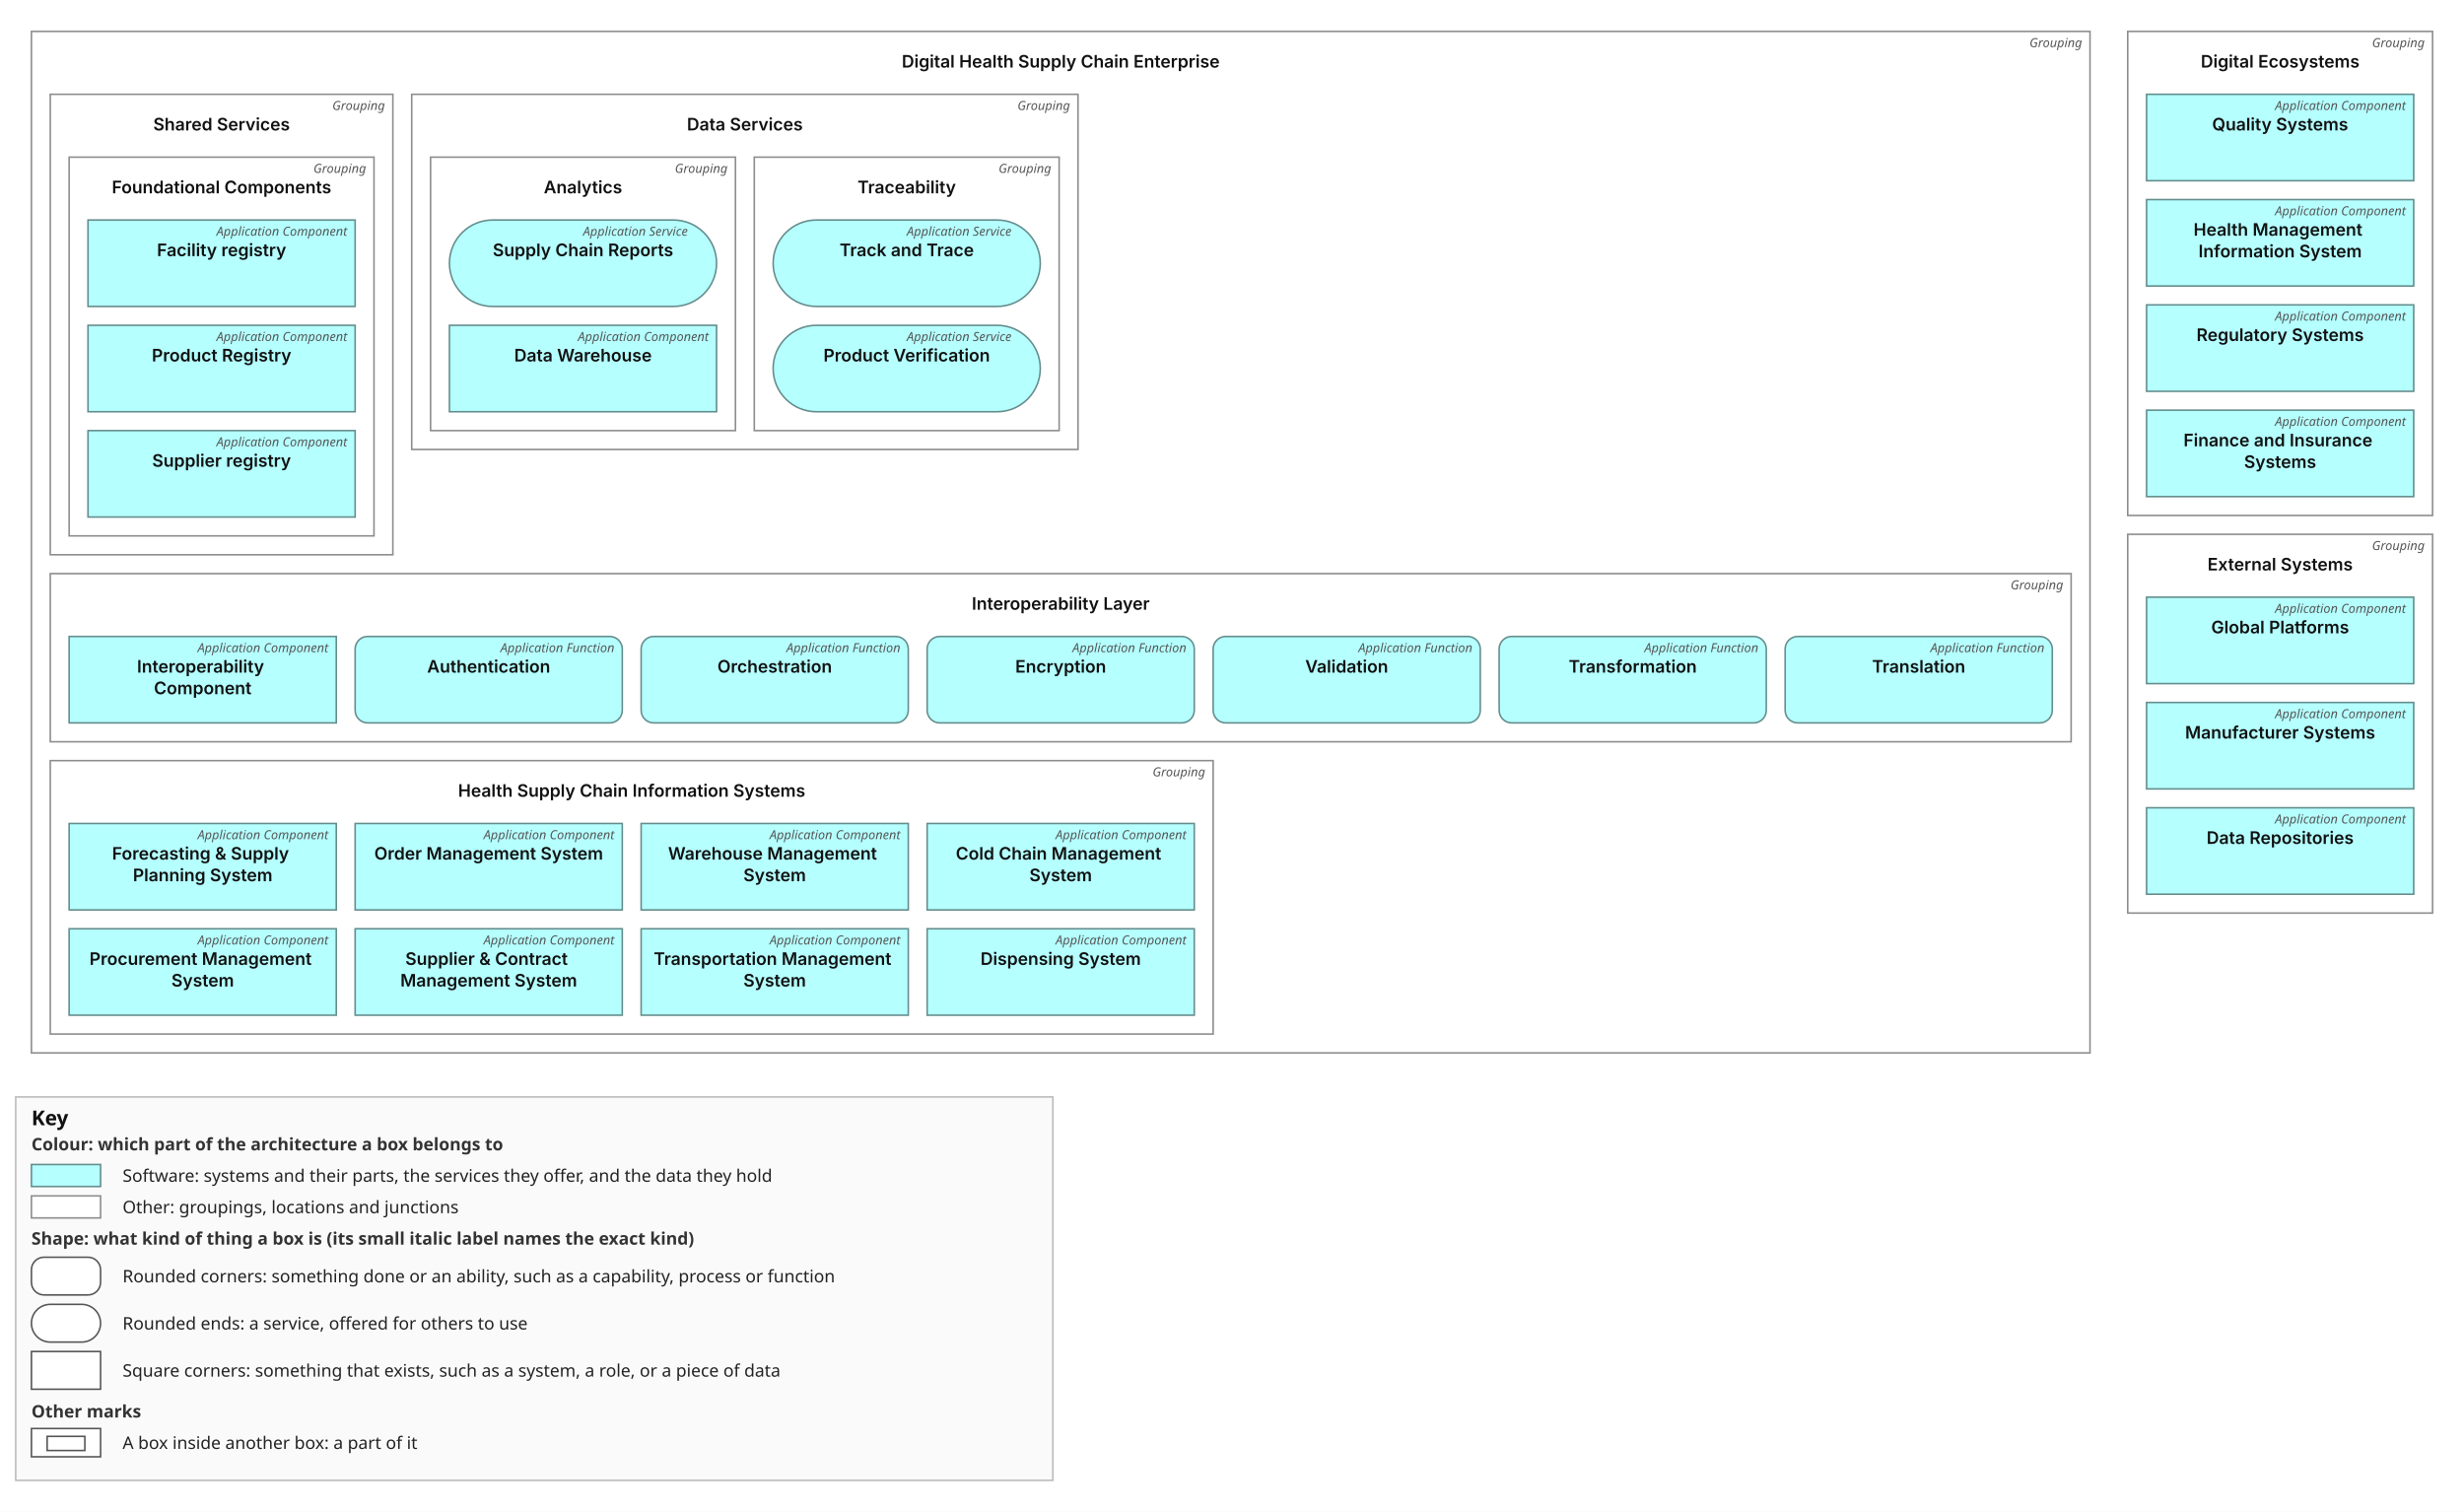
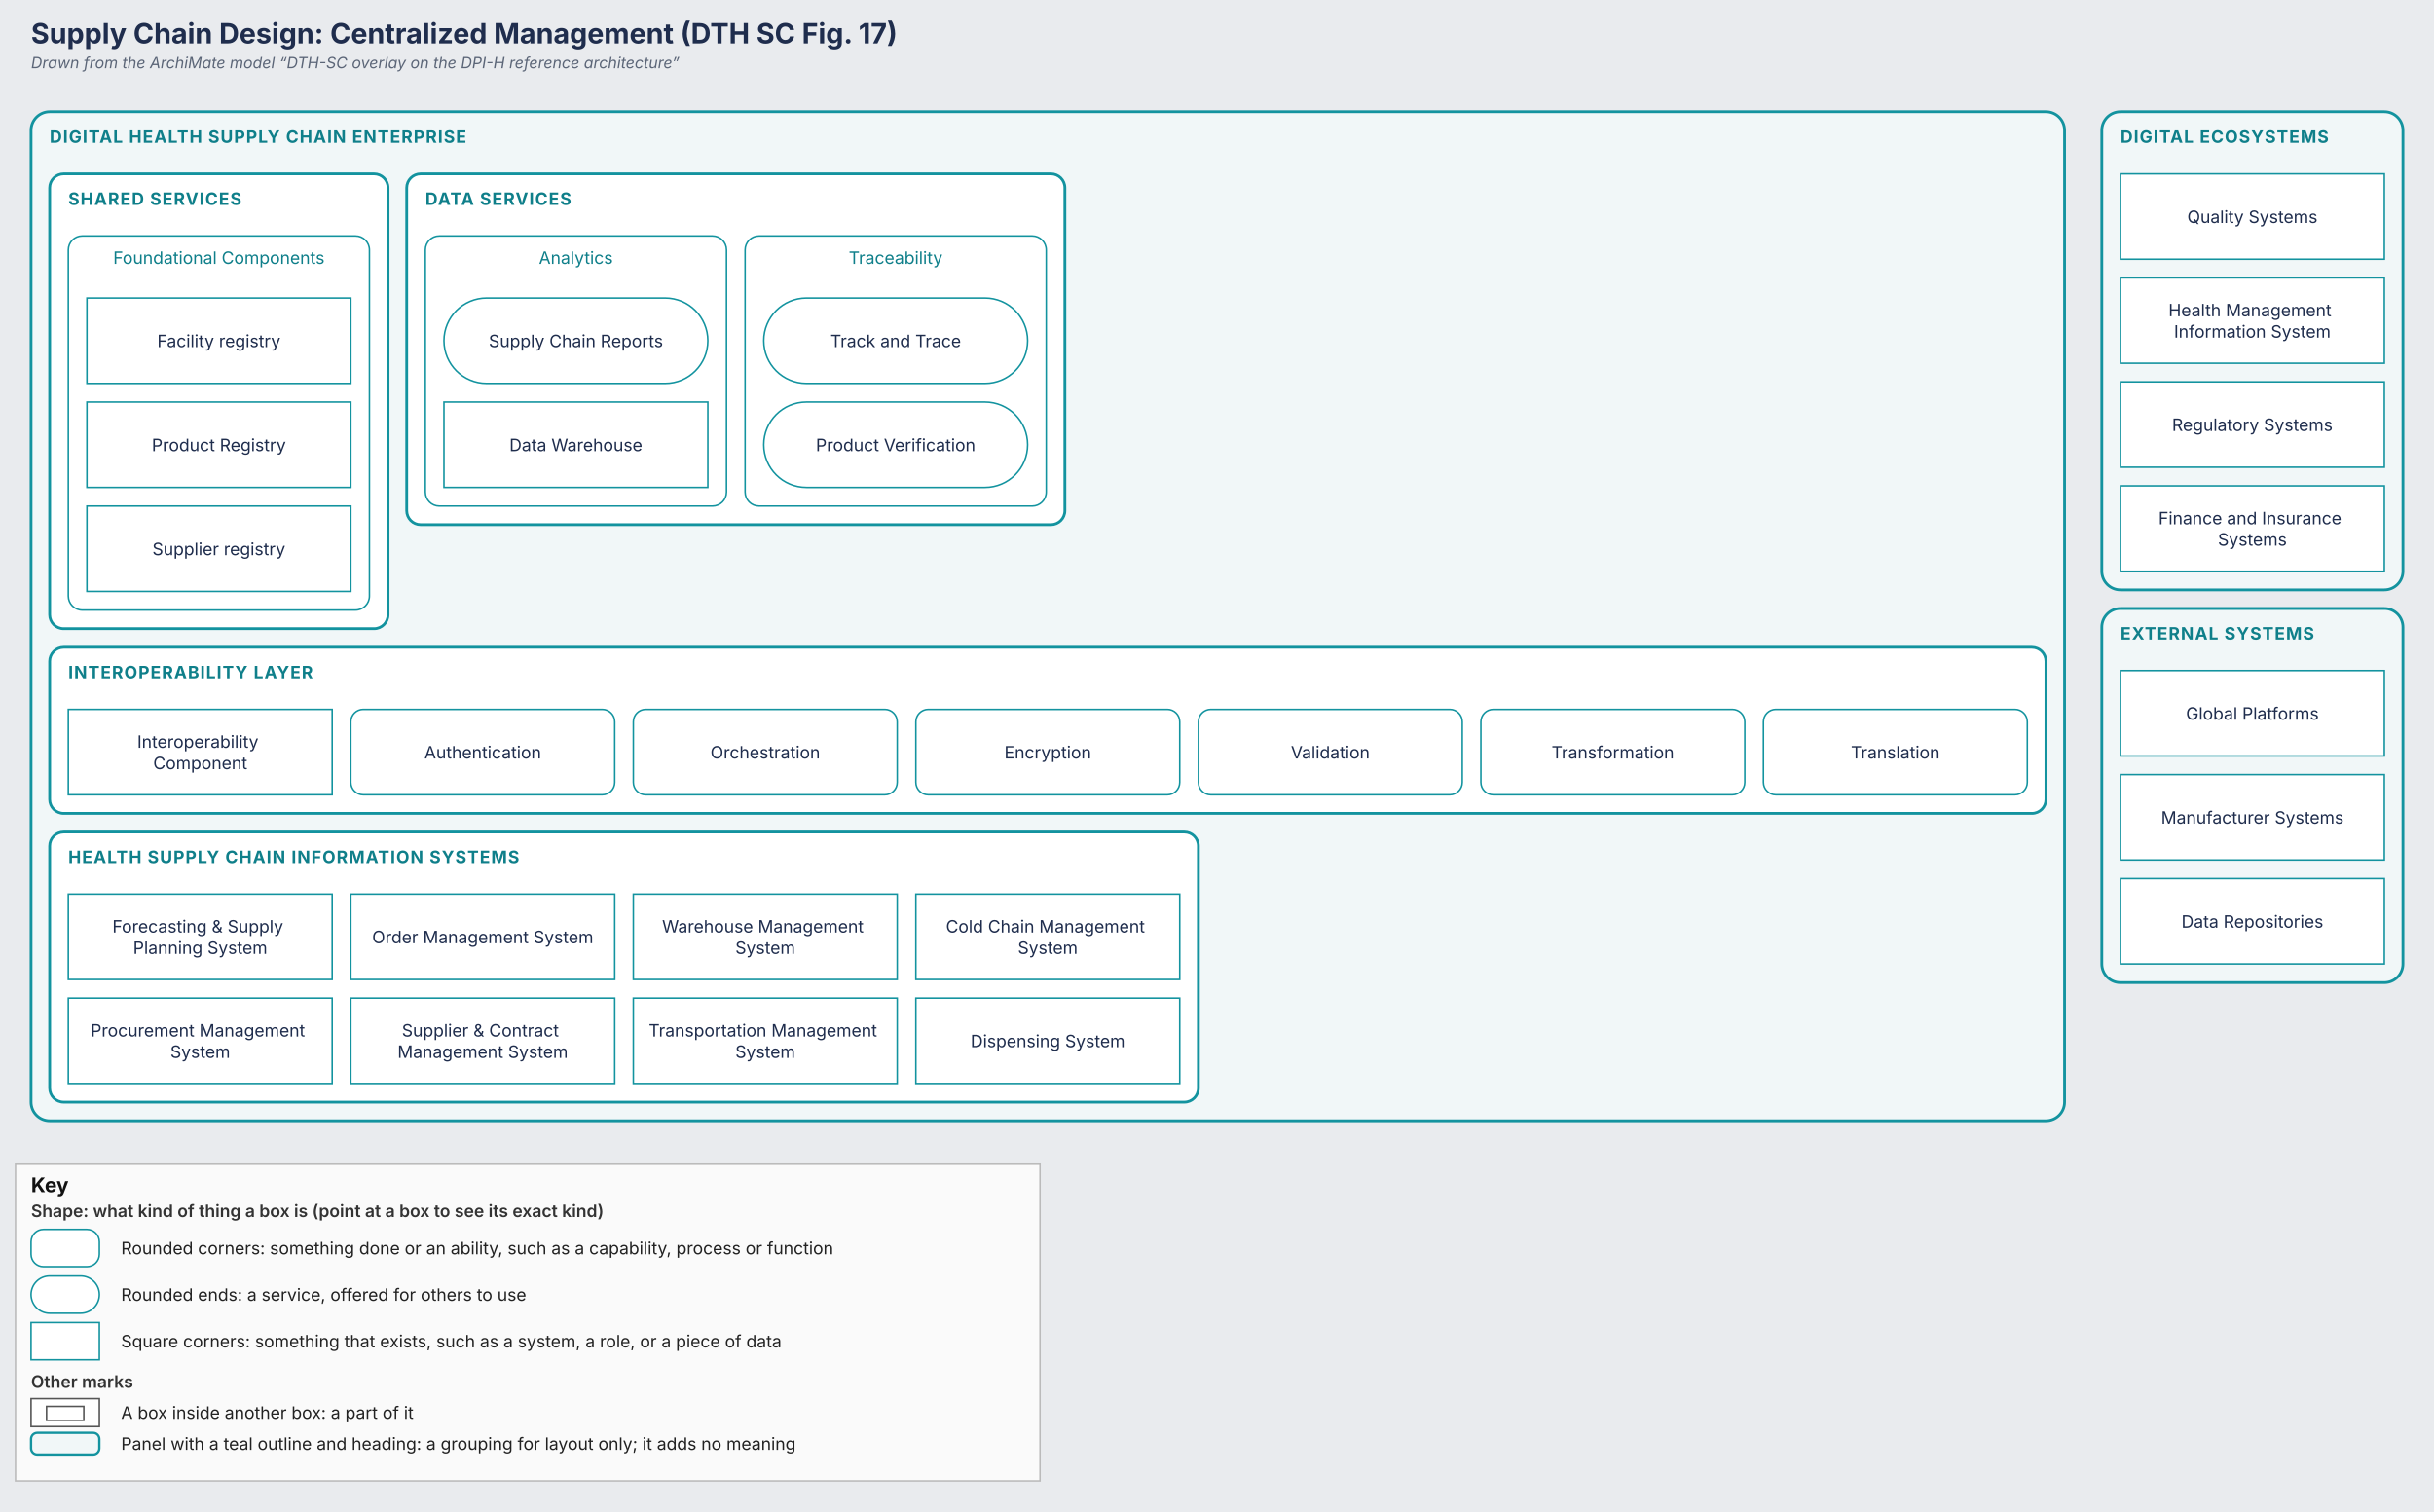
- <svg xmlns="http://www.w3.org/2000/svg" viewBox="4 4 1568 962" width="1568" height="962" role="img" aria-labelledby="av-title">
+ <svg xmlns="http://www.w3.org/2000/svg" viewBox="4 -48 1568 974" width="1568" height="974" role="img" aria-labelledby="av-title">
  <style>
- .av-name{font:600 11px system-ui,-apple-system,"Segoe UI",sans-serif;fill:#111}
- .av-type{font:italic 8px system-ui,sans-serif;fill:#555}
- .av-group{font:600 11px system-ui,sans-serif;fill:#333}
- .av-note{font:10px system-ui,sans-serif;fill:#222}
- .av-key{font:11px system-ui,sans-serif;fill:#222}
- .av-keyh{font:600 11px system-ui,sans-serif;fill:#333}
- .av-keyt{font:700 13px system-ui,sans-serif;fill:#111}
- .av-rel{font:9px system-ui,sans-serif;fill:#333;paint-order:stroke;stroke:#fff;stroke-width:3px}
+ .av-name{font:600 11px Inter, "Segoe UI", system-ui, -apple-system, Helvetica, Arial, sans-serif;fill:#111}
+ .av-type{font:italic 8px Inter, "Segoe UI", system-ui, -apple-system, Helvetica, Arial, sans-serif;fill:#555}
+ .av-group{font:600 11px Inter, "Segoe UI", system-ui, -apple-system, Helvetica, Arial, sans-serif;fill:#333}
+ .av-note{font:10px Inter, "Segoe UI", system-ui, -apple-system, Helvetica, Arial, sans-serif;fill:#222}
+ .av-key{font:11px Inter, "Segoe UI", system-ui, -apple-system, Helvetica, Arial, sans-serif;fill:#222}
+ .av-keyh{font:600 11px Inter, "Segoe UI", system-ui, -apple-system, Helvetica, Arial, sans-serif;fill:#333}
+ .av-keyt{font:700 13px Inter, "Segoe UI", system-ui, -apple-system, Helvetica, Arial, sans-serif;fill:#111}
+ .av-rel{font:9px Inter, "Segoe UI", system-ui, -apple-system, Helvetica, Arial, sans-serif;fill:#333;paint-order:stroke;stroke:#fff;stroke-width:3px}
a:hover rect,a:hover polygon,a:focus rect,a:focus polygon{stroke:#06c;stroke-width:2.5}
</style>
+   <style>.av-hb{font-weight:400;fill:#1f2d4d}</style>
  <defs>
    <marker id="arrow-open" viewBox="0 0 12 12" refX="11" refY="6" markerWidth="11" markerHeight="11" orient="auto-start-reverse" markerUnits="userSpaceOnUse">
      <path d="M1 1 L11 6 L1 11" fill="none" stroke="#333" stroke-width="1.3" />
    </marker>
    <marker id="arrow-filled" viewBox="0 0 12 12" refX="11" refY="6" markerWidth="11" markerHeight="11" orient="auto-start-reverse" markerUnits="userSpaceOnUse">
      <path d="M1 1 L11 6 L1 11 Z" fill="#333" />
    </marker>
    <marker id="arrow-small" viewBox="0 0 10 10" refX="9" refY="5" markerWidth="8" markerHeight="8" orient="auto-start-reverse" markerUnits="userSpaceOnUse">
      <path d="M1 1 L9 5 L1 9" fill="none" stroke="#333" stroke-width="1.2" />
    </marker>
    <marker id="triangle-hollow" viewBox="0 0 14 14" refX="13" refY="7" markerWidth="13" markerHeight="13" orient="auto-start-reverse" markerUnits="userSpaceOnUse">
      <path d="M1 1 L13 7 L1 13 Z" fill="#fff" stroke="#333" stroke-width="1.2" />
    </marker>
    <marker id="diamond-filled" viewBox="0 0 16 10" refX="1" refY="5" markerWidth="16" markerHeight="10" orient="auto-start-reverse" markerUnits="userSpaceOnUse">
      <path d="M1 5 L8 1 L15 5 L8 9 Z" fill="#333" />
    </marker>
    <marker id="diamond-hollow" viewBox="0 0 16 10" refX="1" refY="5" markerWidth="16" markerHeight="10" orient="auto-start-reverse" markerUnits="userSpaceOnUse">
      <path d="M1 5 L8 1 L15 5 L8 9 Z" fill="#fff" stroke="#333" stroke-width="1.2" />
    </marker>
    <marker id="dot" viewBox="0 0 8 8" refX="4" refY="4" markerWidth="7" markerHeight="7" orient="auto" markerUnits="userSpaceOnUse">
      <circle cx="4" cy="4" r="3.2" fill="#333" />
    </marker>
    <pattern id="missing" width="8" height="8" patternUnits="userSpaceOnUse" patternTransform="rotate(45)">
      <rect width="8" height="8" fill="#fff" />
      <line x1="0" y1="0" x2="0" y2="8" stroke="#d33" stroke-width="2" />
    </pattern>
  </defs>
-   <rect x="4" y="4" width="1568" height="962" fill="#fff" />
-   <g>
-     <rect x="24" y="24" width="1310" height="650" fill="#ffffff" stroke="#8c8c8c" stroke-width="1" />
-     <text class="av-type" x="1329" y="34" text-anchor="end">Grouping</text>
-     <text class="av-name" x="679" y="47" text-anchor="middle">
-       <tspan x="679" dy="0">Digital Health Supply Chain Enterprise</tspan>
-     </text>
-   </g>
-   <g>
-     <rect x="36" y="64" width="218" height="293" fill="#ffffff" stroke="#8c8c8c" stroke-width="1" />
-     <text class="av-type" x="249" y="74" text-anchor="end">Grouping</text>
-     <text class="av-name" x="145" y="87" text-anchor="middle">
-       <tspan x="145" dy="0">Shared Services</tspan>
-     </text>
-   </g>
-   <g>
-     <rect x="48" y="104" width="194" height="241" fill="#ffffff" stroke="#8c8c8c" stroke-width="1" />
-     <text class="av-type" x="237" y="114" text-anchor="end">Grouping</text>
-     <text class="av-name" x="145" y="127" text-anchor="middle">
-       <tspan x="145" dy="0">Foundational Components</tspan>
-     </text>
-   </g>
-   <g>
-     <rect x="60" y="144" width="170" height="55" fill="#b5ffff" stroke="#648c8c" stroke-width="1" />
-     <text class="av-type" x="225" y="154" text-anchor="end">Application Component</text>
-     <text class="av-name" x="145" y="167" text-anchor="middle">
+   <rect x="4" y="-48" width="1568" height="974" fill="#e9ebee" />
+   <text x="24" y="-20" style="font:700 18px Inter, &quot;Segoe UI&quot;, system-ui, -apple-system, Helvetica, Arial, sans-serif;fill:#1f2d4d">Supply Chain Design: Centralized Management (DTH SC Fig. 17)</text>
+   <text x="24" y="-4" style="font:italic 10px Inter, &quot;Segoe UI&quot;, system-ui, -apple-system, Helvetica, Arial, sans-serif;fill:#5b6577">Drawn from the ArchiMate model “DTH-SC overlay on the DPI-H reference architecture”</text>
+   <g>
+     <rect x="24" y="24" width="1310" height="650" rx="12" fill="#f1f7f8" stroke="#13939f" stroke-width="1.8" />
+     <text class="av-group" x="36" y="44" style="fill:#0f7f8a;font-weight:700;letter-spacing:.06em">DIGITAL HEALTH SUPPLY CHAIN ENTERPRISE</text>
+   </g>
+   <g>
+     <rect x="36" y="64" width="218" height="293" rx="9" fill="#ffffff" stroke="#13939f" stroke-width="1.8" />
+     <text class="av-group" x="48" y="84" style="fill:#0f7f8a;font-weight:700;letter-spacing:.06em">SHARED SERVICES</text>
+   </g>
+   <g>
+     <rect x="48" y="104" width="194" height="241" rx="9" fill="#ffffff" stroke="#13939f" stroke-width="1" />
+     <text class="av-group" x="145" y="122" text-anchor="middle" style="fill:#0f7f8a;font-weight:400">Foundational Components</text>
+   </g>
+   <g>
+     <rect x="60" y="144" width="170" height="55" fill="#ffffff" stroke="#13939f" stroke-width="1" />
+     <text class="av-name av-hb" x="145" y="175.625" text-anchor="middle">
      <tspan x="145" dy="0">Facility registry</tspan>
    </text>
  </g>
  <g>
-     <rect x="60" y="211" width="170" height="55" fill="#b5ffff" stroke="#648c8c" stroke-width="1" />
-     <text class="av-type" x="225" y="221" text-anchor="end">Application Component</text>
-     <text class="av-name" x="145" y="234" text-anchor="middle">
+     <rect x="60" y="211" width="170" height="55" fill="#ffffff" stroke="#13939f" stroke-width="1" />
+     <text class="av-name av-hb" x="145" y="242.625" text-anchor="middle">
      <tspan x="145" dy="0">Product Registry</tspan>
    </text>
  </g>
  <g>
-     <rect x="60" y="278" width="170" height="55" fill="#b5ffff" stroke="#648c8c" stroke-width="1" />
-     <text class="av-type" x="225" y="288" text-anchor="end">Application Component</text>
-     <text class="av-name" x="145" y="301" text-anchor="middle">
+     <rect x="60" y="278" width="170" height="55" fill="#ffffff" stroke="#13939f" stroke-width="1" />
+     <text class="av-name av-hb" x="145" y="309.625" text-anchor="middle">
      <tspan x="145" dy="0">Supplier registry</tspan>
    </text>
  </g>
  <g>
-     <rect x="266" y="64" width="424" height="226" fill="#ffffff" stroke="#8c8c8c" stroke-width="1" />
-     <text class="av-type" x="685" y="74" text-anchor="end">Grouping</text>
-     <text class="av-name" x="478" y="87" text-anchor="middle">
-       <tspan x="478" dy="0">Data Services</tspan>
-     </text>
-   </g>
-   <g>
-     <rect x="278" y="104" width="194" height="174" fill="#ffffff" stroke="#8c8c8c" stroke-width="1" />
-     <text class="av-type" x="467" y="114" text-anchor="end">Grouping</text>
-     <text class="av-name" x="375" y="127" text-anchor="middle">
-       <tspan x="375" dy="0">Analytics</tspan>
-     </text>
-   </g>
-   <g>
-     <rect x="290" y="144" width="170" height="55" rx="27.5" fill="#b5ffff" stroke="#648c8c" stroke-width="1" />
-     <text class="av-type" x="441.667" y="154" text-anchor="end">Application Service</text>
-     <text class="av-name" x="375" y="167" text-anchor="middle">
+     <rect x="266" y="64" width="424" height="226" rx="9" fill="#ffffff" stroke="#13939f" stroke-width="1.8" />
+     <text class="av-group" x="278" y="84" style="fill:#0f7f8a;font-weight:700;letter-spacing:.06em">DATA SERVICES</text>
+   </g>
+   <g>
+     <rect x="278" y="104" width="194" height="174" rx="9" fill="#ffffff" stroke="#13939f" stroke-width="1" />
+     <text class="av-group" x="375" y="122" text-anchor="middle" style="fill:#0f7f8a;font-weight:400">Analytics</text>
+   </g>
+   <g>
+     <rect x="290" y="144" width="170" height="55" rx="27.5" fill="#ffffff" stroke="#13939f" stroke-width="1" />
+     <text class="av-name av-hb" x="375" y="175.625" text-anchor="middle">
      <tspan x="375" dy="0">Supply Chain Reports</tspan>
    </text>
  </g>
  <g>
-     <rect x="290" y="211" width="170" height="55" fill="#b5ffff" stroke="#648c8c" stroke-width="1" />
-     <text class="av-type" x="455" y="221" text-anchor="end">Application Component</text>
-     <text class="av-name" x="375" y="234" text-anchor="middle">
+     <rect x="290" y="211" width="170" height="55" fill="#ffffff" stroke="#13939f" stroke-width="1" />
+     <text class="av-name av-hb" x="375" y="242.625" text-anchor="middle">
      <tspan x="375" dy="0">Data Warehouse</tspan>
    </text>
  </g>
  <g>
-     <rect x="484" y="104" width="194" height="174" fill="#ffffff" stroke="#8c8c8c" stroke-width="1" />
-     <text class="av-type" x="673" y="114" text-anchor="end">Grouping</text>
-     <text class="av-name" x="581" y="127" text-anchor="middle">
-       <tspan x="581" dy="0">Traceability</tspan>
-     </text>
-   </g>
-   <g>
-     <rect x="496" y="144" width="170" height="55" rx="27.5" fill="#b5ffff" stroke="#648c8c" stroke-width="1" />
-     <text class="av-type" x="647.667" y="154" text-anchor="end">Application Service</text>
-     <text class="av-name" x="581" y="167" text-anchor="middle">
+     <rect x="484" y="104" width="194" height="174" rx="9" fill="#ffffff" stroke="#13939f" stroke-width="1" />
+     <text class="av-group" x="581" y="122" text-anchor="middle" style="fill:#0f7f8a;font-weight:400">Traceability</text>
+   </g>
+   <g>
+     <rect x="496" y="144" width="170" height="55" rx="27.5" fill="#ffffff" stroke="#13939f" stroke-width="1" />
+     <text class="av-name av-hb" x="581" y="175.625" text-anchor="middle">
      <tspan x="581" dy="0">Track and Trace</tspan>
    </text>
  </g>
  <g>
-     <rect x="496" y="211" width="170" height="55" rx="27.5" fill="#b5ffff" stroke="#648c8c" stroke-width="1" />
-     <text class="av-type" x="647.667" y="221" text-anchor="end">Application Service</text>
-     <text class="av-name" x="581" y="234" text-anchor="middle">
+     <rect x="496" y="211" width="170" height="55" rx="27.5" fill="#ffffff" stroke="#13939f" stroke-width="1" />
+     <text class="av-name av-hb" x="581" y="242.625" text-anchor="middle">
      <tspan x="581" dy="0">Product Verification</tspan>
    </text>
  </g>
  <g>
-     <rect x="36" y="369" width="1286" height="107" fill="#ffffff" stroke="#8c8c8c" stroke-width="1" />
-     <text class="av-type" x="1317" y="379" text-anchor="end">Grouping</text>
-     <text class="av-name" x="679" y="392" text-anchor="middle">
-       <tspan x="679" dy="0">Interoperability Layer</tspan>
-     </text>
-   </g>
-   <g>
-     <rect x="48" y="409" width="170" height="55" fill="#b5ffff" stroke="#648c8c" stroke-width="1" />
-     <text class="av-type" x="213" y="419" text-anchor="end">Application Component</text>
-     <text class="av-name" x="133" y="432" text-anchor="middle">
+     <rect x="36" y="369" width="1286" height="107" rx="9" fill="#ffffff" stroke="#13939f" stroke-width="1.8" />
+     <text class="av-group" x="48" y="389" style="fill:#0f7f8a;font-weight:700;letter-spacing:.06em">INTEROPERABILITY LAYER</text>
+   </g>
+   <g>
+     <rect x="48" y="409" width="170" height="55" fill="#ffffff" stroke="#13939f" stroke-width="1" />
+     <text class="av-name av-hb" x="133" y="433.75" text-anchor="middle">
      <tspan x="133" dy="0">Interoperability</tspan>
      <tspan x="133" dy="13.75">Component</tspan>
    </text>
  </g>
  <g>
-     <rect x="230" y="409" width="170" height="55" rx="8" fill="#b5ffff" stroke="#648c8c" stroke-width="1" />
-     <text class="av-type" x="395" y="419" text-anchor="end">Application Function</text>
-     <text class="av-name" x="315" y="432" text-anchor="middle">
+     <rect x="230" y="409" width="170" height="55" rx="8" fill="#ffffff" stroke="#13939f" stroke-width="1" />
+     <text class="av-name av-hb" x="315" y="440.625" text-anchor="middle">
      <tspan x="315" dy="0">Authentication</tspan>
    </text>
  </g>
  <g>
-     <rect x="412" y="409" width="170" height="55" rx="8" fill="#b5ffff" stroke="#648c8c" stroke-width="1" />
-     <text class="av-type" x="577" y="419" text-anchor="end">Application Function</text>
-     <text class="av-name" x="497" y="432" text-anchor="middle">
+     <rect x="412" y="409" width="170" height="55" rx="8" fill="#ffffff" stroke="#13939f" stroke-width="1" />
+     <text class="av-name av-hb" x="497" y="440.625" text-anchor="middle">
      <tspan x="497" dy="0">Orchestration</tspan>
    </text>
  </g>
  <g>
-     <rect x="594" y="409" width="170" height="55" rx="8" fill="#b5ffff" stroke="#648c8c" stroke-width="1" />
-     <text class="av-type" x="759" y="419" text-anchor="end">Application Function</text>
-     <text class="av-name" x="679" y="432" text-anchor="middle">
+     <rect x="594" y="409" width="170" height="55" rx="8" fill="#ffffff" stroke="#13939f" stroke-width="1" />
+     <text class="av-name av-hb" x="679" y="440.625" text-anchor="middle">
      <tspan x="679" dy="0">Encryption</tspan>
    </text>
  </g>
  <g>
-     <rect x="776" y="409" width="170" height="55" rx="8" fill="#b5ffff" stroke="#648c8c" stroke-width="1" />
-     <text class="av-type" x="941" y="419" text-anchor="end">Application Function</text>
-     <text class="av-name" x="861" y="432" text-anchor="middle">
+     <rect x="776" y="409" width="170" height="55" rx="8" fill="#ffffff" stroke="#13939f" stroke-width="1" />
+     <text class="av-name av-hb" x="861" y="440.625" text-anchor="middle">
      <tspan x="861" dy="0">Validation</tspan>
    </text>
  </g>
  <g>
-     <rect x="958" y="409" width="170" height="55" rx="8" fill="#b5ffff" stroke="#648c8c" stroke-width="1" />
-     <text class="av-type" x="1123" y="419" text-anchor="end">Application Function</text>
-     <text class="av-name" x="1043" y="432" text-anchor="middle">
+     <rect x="958" y="409" width="170" height="55" rx="8" fill="#ffffff" stroke="#13939f" stroke-width="1" />
+     <text class="av-name av-hb" x="1043" y="440.625" text-anchor="middle">
      <tspan x="1043" dy="0">Transformation</tspan>
    </text>
  </g>
  <g>
-     <rect x="1140" y="409" width="170" height="55" rx="8" fill="#b5ffff" stroke="#648c8c" stroke-width="1" />
-     <text class="av-type" x="1305" y="419" text-anchor="end">Application Function</text>
-     <text class="av-name" x="1225" y="432" text-anchor="middle">
+     <rect x="1140" y="409" width="170" height="55" rx="8" fill="#ffffff" stroke="#13939f" stroke-width="1" />
+     <text class="av-name av-hb" x="1225" y="440.625" text-anchor="middle">
      <tspan x="1225" dy="0">Translation</tspan>
    </text>
  </g>
  <g>
-     <rect x="36" y="488" width="740" height="174" fill="#ffffff" stroke="#8c8c8c" stroke-width="1" />
-     <text class="av-type" x="771" y="498" text-anchor="end">Grouping</text>
-     <text class="av-name" x="406" y="511" text-anchor="middle">
-       <tspan x="406" dy="0">Health Supply Chain Information Systems</tspan>
-     </text>
-   </g>
-   <g>
-     <rect x="48" y="528" width="170" height="55" fill="#b5ffff" stroke="#648c8c" stroke-width="1" />
-     <text class="av-type" x="213" y="538" text-anchor="end">Application Component</text>
-     <text class="av-name" x="133" y="551" text-anchor="middle">
+     <rect x="36" y="488" width="740" height="174" rx="9" fill="#ffffff" stroke="#13939f" stroke-width="1.8" />
+     <text class="av-group" x="48" y="508" style="fill:#0f7f8a;font-weight:700;letter-spacing:.06em">HEALTH SUPPLY CHAIN INFORMATION SYSTEMS</text>
+   </g>
+   <g>
+     <rect x="48" y="528" width="170" height="55" fill="#ffffff" stroke="#13939f" stroke-width="1" />
+     <text class="av-name av-hb" x="133" y="552.75" text-anchor="middle">
      <tspan x="133" dy="0">Forecasting &amp; Supply</tspan>
      <tspan x="133" dy="13.75">Planning System</tspan>
    </text>
  </g>
  <g>
-     <rect x="230" y="528" width="170" height="55" fill="#b5ffff" stroke="#648c8c" stroke-width="1" />
-     <text class="av-type" x="395" y="538" text-anchor="end">Application Component</text>
-     <text class="av-name" x="315" y="551" text-anchor="middle">
+     <rect x="230" y="528" width="170" height="55" fill="#ffffff" stroke="#13939f" stroke-width="1" />
+     <text class="av-name av-hb" x="315" y="559.625" text-anchor="middle">
      <tspan x="315" dy="0">Order Management System</tspan>
    </text>
  </g>
  <g>
-     <rect x="412" y="528" width="170" height="55" fill="#b5ffff" stroke="#648c8c" stroke-width="1" />
-     <text class="av-type" x="577" y="538" text-anchor="end">Application Component</text>
-     <text class="av-name" x="497" y="551" text-anchor="middle">
+     <rect x="412" y="528" width="170" height="55" fill="#ffffff" stroke="#13939f" stroke-width="1" />
+     <text class="av-name av-hb" x="497" y="552.75" text-anchor="middle">
      <tspan x="497" dy="0">Warehouse Management</tspan>
      <tspan x="497" dy="13.75">System</tspan>
    </text>
  </g>
  <g>
-     <rect x="594" y="528" width="170" height="55" fill="#b5ffff" stroke="#648c8c" stroke-width="1" />
-     <text class="av-type" x="759" y="538" text-anchor="end">Application Component</text>
-     <text class="av-name" x="679" y="551" text-anchor="middle">
+     <rect x="594" y="528" width="170" height="55" fill="#ffffff" stroke="#13939f" stroke-width="1" />
+     <text class="av-name av-hb" x="679" y="552.75" text-anchor="middle">
      <tspan x="679" dy="0">Cold Chain Management</tspan>
      <tspan x="679" dy="13.75">System</tspan>
    </text>
  </g>
  <g>
-     <rect x="48" y="595" width="170" height="55" fill="#b5ffff" stroke="#648c8c" stroke-width="1" />
-     <text class="av-type" x="213" y="605" text-anchor="end">Application Component</text>
-     <text class="av-name" x="133" y="618" text-anchor="middle">
+     <rect x="48" y="595" width="170" height="55" fill="#ffffff" stroke="#13939f" stroke-width="1" />
+     <text class="av-name av-hb" x="133" y="619.75" text-anchor="middle">
      <tspan x="133" dy="0">Procurement Management</tspan>
      <tspan x="133" dy="13.75">System</tspan>
    </text>
  </g>
  <g>
-     <rect x="230" y="595" width="170" height="55" fill="#b5ffff" stroke="#648c8c" stroke-width="1" />
-     <text class="av-type" x="395" y="605" text-anchor="end">Application Component</text>
-     <text class="av-name" x="315" y="618" text-anchor="middle">
+     <rect x="230" y="595" width="170" height="55" fill="#ffffff" stroke="#13939f" stroke-width="1" />
+     <text class="av-name av-hb" x="315" y="619.75" text-anchor="middle">
      <tspan x="315" dy="0">Supplier &amp; Contract</tspan>
      <tspan x="315" dy="13.75">Management System</tspan>
    </text>
  </g>
  <g>
-     <rect x="412" y="595" width="170" height="55" fill="#b5ffff" stroke="#648c8c" stroke-width="1" />
-     <text class="av-type" x="577" y="605" text-anchor="end">Application Component</text>
-     <text class="av-name" x="497" y="618" text-anchor="middle">
+     <rect x="412" y="595" width="170" height="55" fill="#ffffff" stroke="#13939f" stroke-width="1" />
+     <text class="av-name av-hb" x="497" y="619.75" text-anchor="middle">
      <tspan x="497" dy="0">Transportation Management</tspan>
      <tspan x="497" dy="13.75">System</tspan>
    </text>
  </g>
  <g>
-     <rect x="594" y="595" width="170" height="55" fill="#b5ffff" stroke="#648c8c" stroke-width="1" />
-     <text class="av-type" x="759" y="605" text-anchor="end">Application Component</text>
-     <text class="av-name" x="679" y="618" text-anchor="middle">
+     <rect x="594" y="595" width="170" height="55" fill="#ffffff" stroke="#13939f" stroke-width="1" />
+     <text class="av-name av-hb" x="679" y="626.625" text-anchor="middle">
      <tspan x="679" dy="0">Dispensing System</tspan>
    </text>
  </g>
  <g>
-     <rect x="1358" y="24" width="194" height="308" fill="#ffffff" stroke="#8c8c8c" stroke-width="1" />
-     <text class="av-type" x="1547" y="34" text-anchor="end">Grouping</text>
-     <text class="av-name" x="1455" y="47" text-anchor="middle">
-       <tspan x="1455" dy="0">Digital Ecosystems</tspan>
-     </text>
-   </g>
-   <g>
-     <rect x="1370" y="64" width="170" height="55" fill="#b5ffff" stroke="#648c8c" stroke-width="1" />
-     <text class="av-type" x="1535" y="74" text-anchor="end">Application Component</text>
-     <text class="av-name" x="1455" y="87" text-anchor="middle">
+     <rect x="1358" y="24" width="194" height="308" rx="12" fill="#f1f7f8" stroke="#13939f" stroke-width="1.8" />
+     <text class="av-group" x="1370" y="44" style="fill:#0f7f8a;font-weight:700;letter-spacing:.06em">DIGITAL ECOSYSTEMS</text>
+   </g>
+   <g>
+     <rect x="1370" y="64" width="170" height="55" fill="#ffffff" stroke="#13939f" stroke-width="1" />
+     <text class="av-name av-hb" x="1455" y="95.625" text-anchor="middle">
      <tspan x="1455" dy="0">Quality Systems</tspan>
    </text>
  </g>
  <g>
-     <rect x="1370" y="131" width="170" height="55" fill="#b5ffff" stroke="#648c8c" stroke-width="1" />
-     <text class="av-type" x="1535" y="141" text-anchor="end">Application Component</text>
-     <text class="av-name" x="1455" y="154" text-anchor="middle">
+     <rect x="1370" y="131" width="170" height="55" fill="#ffffff" stroke="#13939f" stroke-width="1" />
+     <text class="av-name av-hb" x="1455" y="155.75" text-anchor="middle">
      <tspan x="1455" dy="0">Health Management</tspan>
      <tspan x="1455" dy="13.75">Information System</tspan>
    </text>
  </g>
  <g>
-     <rect x="1370" y="198" width="170" height="55" fill="#b5ffff" stroke="#648c8c" stroke-width="1" />
-     <text class="av-type" x="1535" y="208" text-anchor="end">Application Component</text>
-     <text class="av-name" x="1455" y="221" text-anchor="middle">
+     <rect x="1370" y="198" width="170" height="55" fill="#ffffff" stroke="#13939f" stroke-width="1" />
+     <text class="av-name av-hb" x="1455" y="229.625" text-anchor="middle">
      <tspan x="1455" dy="0">Regulatory Systems</tspan>
    </text>
  </g>
  <g>
-     <rect x="1370" y="265" width="170" height="55" fill="#b5ffff" stroke="#648c8c" stroke-width="1" />
-     <text class="av-type" x="1535" y="275" text-anchor="end">Application Component</text>
-     <text class="av-name" x="1455" y="288" text-anchor="middle">
+     <rect x="1370" y="265" width="170" height="55" fill="#ffffff" stroke="#13939f" stroke-width="1" />
+     <text class="av-name av-hb" x="1455" y="289.75" text-anchor="middle">
      <tspan x="1455" dy="0">Finance and Insurance</tspan>
      <tspan x="1455" dy="13.75">Systems</tspan>
    </text>
  </g>
  <g>
-     <rect x="1358" y="344" width="194" height="241" fill="#ffffff" stroke="#8c8c8c" stroke-width="1" />
-     <text class="av-type" x="1547" y="354" text-anchor="end">Grouping</text>
-     <text class="av-name" x="1455" y="367" text-anchor="middle">
-       <tspan x="1455" dy="0">External Systems</tspan>
-     </text>
-   </g>
-   <g>
-     <rect x="1370" y="384" width="170" height="55" fill="#b5ffff" stroke="#648c8c" stroke-width="1" />
-     <text class="av-type" x="1535" y="394" text-anchor="end">Application Component</text>
-     <text class="av-name" x="1455" y="407" text-anchor="middle">
+     <rect x="1358" y="344" width="194" height="241" rx="12" fill="#f1f7f8" stroke="#13939f" stroke-width="1.8" />
+     <text class="av-group" x="1370" y="364" style="fill:#0f7f8a;font-weight:700;letter-spacing:.06em">EXTERNAL SYSTEMS</text>
+   </g>
+   <g>
+     <rect x="1370" y="384" width="170" height="55" fill="#ffffff" stroke="#13939f" stroke-width="1" />
+     <text class="av-name av-hb" x="1455" y="415.625" text-anchor="middle">
      <tspan x="1455" dy="0">Global Platforms</tspan>
    </text>
  </g>
  <g>
-     <rect x="1370" y="451" width="170" height="55" fill="#b5ffff" stroke="#648c8c" stroke-width="1" />
-     <text class="av-type" x="1535" y="461" text-anchor="end">Application Component</text>
-     <text class="av-name" x="1455" y="474" text-anchor="middle">
+     <rect x="1370" y="451" width="170" height="55" fill="#ffffff" stroke="#13939f" stroke-width="1" />
+     <text class="av-name av-hb" x="1455" y="482.625" text-anchor="middle">
      <tspan x="1455" dy="0">Manufacturer Systems</tspan>
    </text>
  </g>
  <g>
-     <rect x="1370" y="518" width="170" height="55" fill="#b5ffff" stroke="#648c8c" stroke-width="1" />
-     <text class="av-type" x="1535" y="528" text-anchor="end">Application Component</text>
-     <text class="av-name" x="1455" y="541" text-anchor="middle">
+     <rect x="1370" y="518" width="170" height="55" fill="#ffffff" stroke="#13939f" stroke-width="1" />
+     <text class="av-name av-hb" x="1455" y="549.625" text-anchor="middle">
      <tspan x="1455" dy="0">Data Repositories</tspan>
    </text>
  </g>
  <g class="av-legend">
-     <rect x="14" y="702" width="660" height="244" fill="#fafafa" stroke="#bbb" />
+     <rect x="14" y="702" width="660" height="204" fill="#fafafa" stroke="#bbb" />
    <text class="av-keyt" x="24" y="720">Key</text>
-     <text class="av-keyh" x="24" y="736">Colour: which part of the architecture a box belongs to</text>
-     <rect x="24" y="745" width="44" height="14" fill="#b5ffff" stroke="#648c8c" />
-     <text class="av-key" x="82" y="756">Software: systems and their parts, the services they offer, and the data they hold</text>
-     <rect x="24" y="765" width="44" height="14" fill="#ffffff" stroke="#8c8c8c" />
-     <text class="av-key" x="82" y="776">Other: groupings, locations and junctions</text>
-     <text class="av-keyh" x="24" y="796">Shape: what kind of thing a box is (its small italic label names the exact kind)</text>
-     <rect x="24" y="804" width="44" height="24" rx="8" fill="#fff" stroke="#555" />
-     <text class="av-key" x="82" y="820">Rounded corners: something done or an ability, such as a capability, process or function</text>
-     <rect x="24" y="834" width="44" height="24" rx="12" fill="#fff" stroke="#555" />
-     <text class="av-key" x="82" y="850">Rounded ends: a service, offered for others to use</text>
-     <rect x="24" y="864" width="44" height="24" fill="#fff" stroke="#555" />
-     <text class="av-key" x="82" y="880">Square corners: something that exists, such as a system, a role, or a piece of data</text>
-     <text class="av-keyh" x="24" y="906">Other marks</text>
-     <rect x="24" y="913" width="44" height="18" fill="#fff" stroke="#555" />
-     <rect x="34" y="918" width="24" height="9" fill="#fff" stroke="#555" />
-     <text class="av-key" x="82" y="926">A box inside another box: a part of it</text>
+     <text class="av-keyh" x="24" y="736">Shape: what kind of thing a box is (point at a box to see its exact kind)</text>
+     <rect x="24" y="744" width="44" height="24" rx="8" fill="#fff" stroke="#13939f" />
+     <text class="av-key" x="82" y="760">Rounded corners: something done or an ability, such as a capability, process or function</text>
+     <rect x="24" y="774" width="44" height="24" rx="12" fill="#fff" stroke="#13939f" />
+     <text class="av-key" x="82" y="790">Rounded ends: a service, offered for others to use</text>
+     <rect x="24" y="804" width="44" height="24" fill="#fff" stroke="#13939f" />
+     <text class="av-key" x="82" y="820">Square corners: something that exists, such as a system, a role, or a piece of data</text>
+     <text class="av-keyh" x="24" y="846">Other marks</text>
+     <rect x="24" y="853" width="44" height="18" fill="#fff" stroke="#555" />
+     <rect x="34" y="858" width="24" height="9" fill="#fff" stroke="#555" />
+     <text class="av-key" x="82" y="866">A box inside another box: a part of it</text>
+     <rect x="24" y="875" width="44" height="14" rx="4" fill="#f1f7f8" stroke="#13939f" stroke-width="1.5" />
+     <text class="av-key" x="82" y="886">Panel with a teal outline and heading: a grouping for layout only; it adds no meaning</text>
  </g>
</svg>
